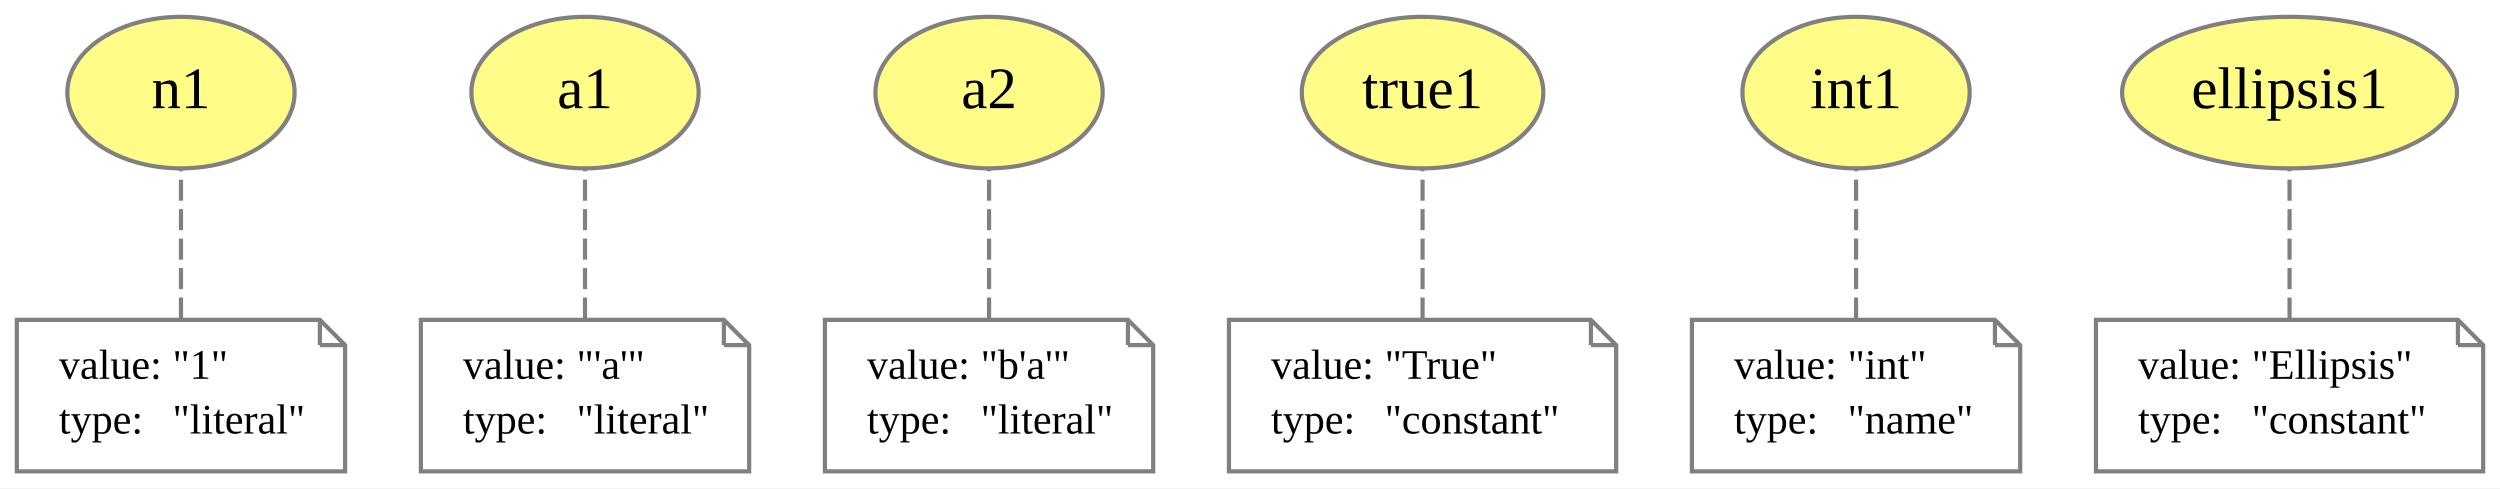
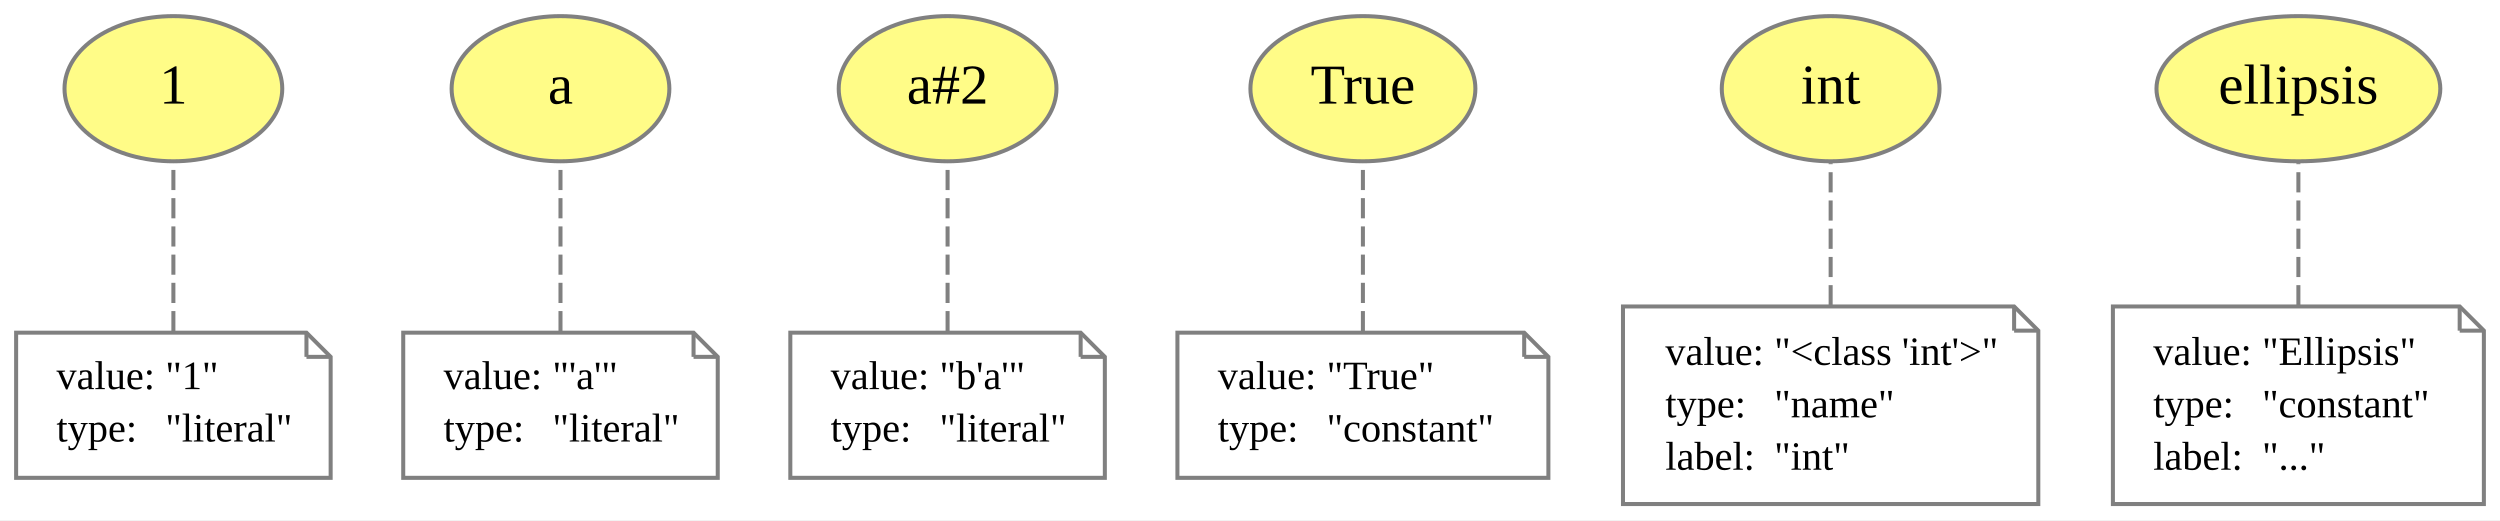
- <svg xmlns="http://www.w3.org/2000/svg" xmlns:xlink="http://www.w3.org/1999/xlink" width="594pt" height="116pt" viewBox="0.00 0.00 594.00 116.00">
-   <g id="graph0" class="graph" transform="scale(1 1) rotate(0) translate(4 112)">
-     <polygon fill="white" stroke="none" points="-4,4 -4,-112 590,-112 590,4 -4,4" />
+ <svg xmlns="http://www.w3.org/2000/svg" xmlns:xlink="http://www.w3.org/1999/xlink" width="620pt" height="129pt" viewBox="0.00 0.00 620.00 129.00">
+   <g id="graph0" class="graph" transform="scale(1 1) rotate(0) translate(4 125)">
+     <polygon fill="white" stroke="none" points="-4,4 -4,-125 616,-125 616,4 -4,4" />
    <g id="node1" class="node">
      <g id="a_node1">
-         <a xlink:href="http://example.org/n1" xlink:title="n1">
-           <ellipse fill="#fffc87" stroke="#808080" cx="39" cy="-90" rx="27" ry="18" />
-           <text text-anchor="middle" x="39" y="-86.3" font-family="Times New Roman,serif" font-size="14.00">n1</text>
+         <a xlink:href="http://example.org/1" xlink:title="1">
+           <ellipse fill="#fffc87" stroke="#808080" cx="39" cy="-103" rx="27" ry="18" />
+           <text text-anchor="middle" x="39" y="-99.3" font-family="Times New Roman,serif" font-size="14.00">1</text>
        </a>
      </g>
    </g>
    <g id="node2" class="node">
-       <polygon fill="none" stroke="gray" points="72,-36 0,-36 0,-0 78,-0 78,-30 72,-36" />
-       <polyline fill="none" stroke="gray" points="72,-36 72,-30 " />
-       <polyline fill="none" stroke="gray" points="78,-30 72,-30 " />
-       <text text-anchor="start" x="10" y="-22" font-family="Times New Roman,serif" font-size="10.00">value:</text>
-       <text text-anchor="start" x="37" y="-22" font-family="Times New Roman,serif" font-size="10.00">"1"</text>
-       <text text-anchor="start" x="10" y="-9" font-family="Times New Roman,serif" font-size="10.00">type:</text>
-       <text text-anchor="start" x="37" y="-9" font-family="Times New Roman,serif" font-size="10.00">"literal"</text>
+       <polygon fill="none" stroke="gray" points="72,-42.5 0,-42.5 0,-6.5 78,-6.5 78,-36.5 72,-42.5" />
+       <polyline fill="none" stroke="gray" points="72,-42.5 72,-36.5 " />
+       <polyline fill="none" stroke="gray" points="78,-36.5 72,-36.5 " />
+       <text text-anchor="start" x="10" y="-28.5" font-family="Times New Roman,serif" font-size="10.00">value:</text>
+       <text text-anchor="start" x="37" y="-28.5" font-family="Times New Roman,serif" font-size="10.00">"1"</text>
+       <text text-anchor="start" x="10" y="-15.5" font-family="Times New Roman,serif" font-size="10.00">type:</text>
+       <text text-anchor="start" x="37" y="-15.5" font-family="Times New Roman,serif" font-size="10.00">"literal"</text>
    </g>
    <g id="edge1" class="edge">
-       <path fill="none" stroke="gray" stroke-dasharray="5,2" d="M39,-36.303C39,-47.154 39,-61.083 39,-71.896" />
+       <path fill="none" stroke="gray" stroke-dasharray="5,2" d="M39,-42.859C39,-55.467 39,-72.443 39,-84.973" />
    </g>
    <g id="node3" class="node">
      <g id="a_node3">
-         <a xlink:href="http://example.org/a1" xlink:title="a1">
-           <ellipse fill="#fffc87" stroke="#808080" cx="135" cy="-90" rx="27" ry="18" />
-           <text text-anchor="middle" x="135" y="-86.3" font-family="Times New Roman,serif" font-size="14.00">a1</text>
+         <a xlink:href="http://example.org/a" xlink:title="a">
+           <ellipse fill="#fffc87" stroke="#808080" cx="135" cy="-103" rx="27" ry="18" />
+           <text text-anchor="middle" x="135" y="-99.3" font-family="Times New Roman,serif" font-size="14.00">a</text>
        </a>
      </g>
    </g>
    <g id="node4" class="node">
-       <polygon fill="none" stroke="gray" points="168,-36 96,-36 96,-0 174,-0 174,-30 168,-36" />
-       <polyline fill="none" stroke="gray" points="168,-36 168,-30 " />
-       <polyline fill="none" stroke="gray" points="174,-30 168,-30 " />
-       <text text-anchor="start" x="106" y="-22" font-family="Times New Roman,serif" font-size="10.00">value:</text>
-       <text text-anchor="start" x="133" y="-22" font-family="Times New Roman,serif" font-size="10.00">"'a'"</text>
-       <text text-anchor="start" x="106" y="-9" font-family="Times New Roman,serif" font-size="10.00">type:</text>
-       <text text-anchor="start" x="133" y="-9" font-family="Times New Roman,serif" font-size="10.00">"literal"</text>
+       <polygon fill="none" stroke="gray" points="168,-42.5 96,-42.5 96,-6.5 174,-6.5 174,-36.5 168,-42.5" />
+       <polyline fill="none" stroke="gray" points="168,-42.5 168,-36.5 " />
+       <polyline fill="none" stroke="gray" points="174,-36.5 168,-36.5 " />
+       <text text-anchor="start" x="106" y="-28.5" font-family="Times New Roman,serif" font-size="10.00">value:</text>
+       <text text-anchor="start" x="133" y="-28.5" font-family="Times New Roman,serif" font-size="10.00">"'a'"</text>
+       <text text-anchor="start" x="106" y="-15.5" font-family="Times New Roman,serif" font-size="10.00">type:</text>
+       <text text-anchor="start" x="133" y="-15.5" font-family="Times New Roman,serif" font-size="10.00">"literal"</text>
    </g>
    <g id="edge2" class="edge">
-       <path fill="none" stroke="gray" stroke-dasharray="5,2" d="M135,-36.303C135,-47.154 135,-61.083 135,-71.896" />
+       <path fill="none" stroke="gray" stroke-dasharray="5,2" d="M135,-42.859C135,-55.467 135,-72.443 135,-84.973" />
    </g>
    <g id="node5" class="node">
      <g id="a_node5">
-         <a xlink:href="http://example.org/a2" xlink:title="a2">
-           <ellipse fill="#fffc87" stroke="#808080" cx="231" cy="-90" rx="27" ry="18" />
-           <text text-anchor="middle" x="231" y="-86.3" font-family="Times New Roman,serif" font-size="14.00">a2</text>
+         <a xlink:href="http://example.org/a#2" xlink:title="a#2">
+           <ellipse fill="#fffc87" stroke="#808080" cx="231" cy="-103" rx="27" ry="18" />
+           <text text-anchor="middle" x="231" y="-99.3" font-family="Times New Roman,serif" font-size="14.00">a#2</text>
        </a>
      </g>
    </g>
    <g id="node6" class="node">
-       <polygon fill="none" stroke="gray" points="264,-36 192,-36 192,-0 270,-0 270,-30 264,-36" />
-       <polyline fill="none" stroke="gray" points="264,-36 264,-30 " />
-       <polyline fill="none" stroke="gray" points="270,-30 264,-30 " />
-       <text text-anchor="start" x="202" y="-22" font-family="Times New Roman,serif" font-size="10.00">value:</text>
-       <text text-anchor="start" x="229" y="-22" font-family="Times New Roman,serif" font-size="10.00">"b'a'"</text>
-       <text text-anchor="start" x="202" y="-9" font-family="Times New Roman,serif" font-size="10.00">type:</text>
-       <text text-anchor="start" x="229" y="-9" font-family="Times New Roman,serif" font-size="10.00">"literal"</text>
+       <polygon fill="none" stroke="gray" points="264,-42.5 192,-42.5 192,-6.5 270,-6.5 270,-36.5 264,-42.5" />
+       <polyline fill="none" stroke="gray" points="264,-42.5 264,-36.5 " />
+       <polyline fill="none" stroke="gray" points="270,-36.5 264,-36.5 " />
+       <text text-anchor="start" x="202" y="-28.5" font-family="Times New Roman,serif" font-size="10.00">value:</text>
+       <text text-anchor="start" x="229" y="-28.5" font-family="Times New Roman,serif" font-size="10.00">"b'a'"</text>
+       <text text-anchor="start" x="202" y="-15.5" font-family="Times New Roman,serif" font-size="10.00">type:</text>
+       <text text-anchor="start" x="229" y="-15.5" font-family="Times New Roman,serif" font-size="10.00">"literal"</text>
    </g>
    <g id="edge3" class="edge">
-       <path fill="none" stroke="gray" stroke-dasharray="5,2" d="M231,-36.303C231,-47.154 231,-61.083 231,-71.896" />
+       <path fill="none" stroke="gray" stroke-dasharray="5,2" d="M231,-42.859C231,-55.467 231,-72.443 231,-84.973" />
    </g>
    <g id="node7" class="node">
      <g id="a_node7">
-         <a xlink:href="http://example.org/true1" xlink:title="true1">
-           <ellipse fill="#fffc87" stroke="#808080" cx="334" cy="-90" rx="28.695" ry="18" />
-           <text text-anchor="middle" x="334" y="-86.3" font-family="Times New Roman,serif" font-size="14.00">true1</text>
+         <a xlink:href="http://example.org/True" xlink:title="True">
+           <ellipse fill="#fffc87" stroke="#808080" cx="334" cy="-103" rx="27.895" ry="18" />
+           <text text-anchor="middle" x="334" y="-99.3" font-family="Times New Roman,serif" font-size="14.00">True</text>
        </a>
      </g>
    </g>
    <g id="node8" class="node">
-       <polygon fill="none" stroke="gray" points="374,-36 288,-36 288,-0 380,-0 380,-30 374,-36" />
-       <polyline fill="none" stroke="gray" points="374,-36 374,-30 " />
-       <polyline fill="none" stroke="gray" points="380,-30 374,-30 " />
-       <text text-anchor="start" x="298" y="-22" font-family="Times New Roman,serif" font-size="10.00">value:</text>
-       <text text-anchor="start" x="325" y="-22" font-family="Times New Roman,serif" font-size="10.00">"True"</text>
-       <text text-anchor="start" x="298" y="-9" font-family="Times New Roman,serif" font-size="10.00">type:</text>
-       <text text-anchor="start" x="325" y="-9" font-family="Times New Roman,serif" font-size="10.00">"constant"</text>
+       <polygon fill="none" stroke="gray" points="374,-42.5 288,-42.5 288,-6.5 380,-6.5 380,-36.5 374,-42.5" />
+       <polyline fill="none" stroke="gray" points="374,-42.5 374,-36.5 " />
+       <polyline fill="none" stroke="gray" points="380,-36.5 374,-36.5 " />
+       <text text-anchor="start" x="298" y="-28.5" font-family="Times New Roman,serif" font-size="10.00">value:</text>
+       <text text-anchor="start" x="325" y="-28.5" font-family="Times New Roman,serif" font-size="10.00">"True"</text>
+       <text text-anchor="start" x="298" y="-15.5" font-family="Times New Roman,serif" font-size="10.00">type:</text>
+       <text text-anchor="start" x="325" y="-15.5" font-family="Times New Roman,serif" font-size="10.00">"constant"</text>
    </g>
    <g id="edge4" class="edge">
-       <path fill="none" stroke="gray" stroke-dasharray="5,2" d="M334,-36.303C334,-47.154 334,-61.083 334,-71.896" />
+       <path fill="none" stroke="gray" stroke-dasharray="5,2" d="M334,-42.859C334,-55.467 334,-72.443 334,-84.973" />
    </g>
    <g id="node9" class="node">
      <g id="a_node9">
-         <a xlink:href="http://example.org/int1" xlink:title="int1">
-           <ellipse fill="#fffc87" stroke="#808080" cx="437" cy="-90" rx="27" ry="18" />
-           <text text-anchor="middle" x="437" y="-86.3" font-family="Times New Roman,serif" font-size="14.00">int1</text>
+         <a xlink:href="http://example.org/int" xlink:title="int">
+           <ellipse fill="#fffc87" stroke="#808080" cx="450" cy="-103" rx="27" ry="18" />
+           <text text-anchor="middle" x="450" y="-99.3" font-family="Times New Roman,serif" font-size="14.00">int</text>
        </a>
      </g>
    </g>
    <g id="node10" class="node">
-       <polygon fill="none" stroke="gray" points="470,-36 398,-36 398,-0 476,-0 476,-30 470,-36" />
-       <polyline fill="none" stroke="gray" points="470,-36 470,-30 " />
-       <polyline fill="none" stroke="gray" points="476,-30 470,-30 " />
-       <text text-anchor="start" x="408" y="-22" font-family="Times New Roman,serif" font-size="10.00">value:</text>
-       <text text-anchor="start" x="435" y="-22" font-family="Times New Roman,serif" font-size="10.00">"int"</text>
-       <text text-anchor="start" x="408" y="-9" font-family="Times New Roman,serif" font-size="10.00">type:</text>
-       <text text-anchor="start" x="435" y="-9" font-family="Times New Roman,serif" font-size="10.00">"name"</text>
+       <polygon fill="none" stroke="gray" points="495.5,-49 398.5,-49 398.5,-0 501.5,-0 501.5,-43 495.5,-49" />
+       <polyline fill="none" stroke="gray" points="495.5,-49 495.5,-43 " />
+       <polyline fill="none" stroke="gray" points="501.5,-43 495.5,-43 " />
+       <text text-anchor="start" x="409" y="-34.5" font-family="Times New Roman,serif" font-size="10.00">value:</text>
+       <text text-anchor="start" x="436" y="-34.5" font-family="Times New Roman,serif" font-size="10.00">"&lt;class 'int'&gt;"</text>
+       <text text-anchor="start" x="409" y="-21.5" font-family="Times New Roman,serif" font-size="10.00">type:</text>
+       <text text-anchor="start" x="436" y="-21.5" font-family="Times New Roman,serif" font-size="10.00">"name"</text>
+       <text text-anchor="start" x="409" y="-8.5" font-family="Times New Roman,serif" font-size="10.00">label:</text>
+       <text text-anchor="start" x="436" y="-8.5" font-family="Times New Roman,serif" font-size="10.00">"int"</text>
    </g>
    <g id="edge5" class="edge">
-       <path fill="none" stroke="gray" stroke-dasharray="5,2" d="M437,-36.303C437,-47.154 437,-61.083 437,-71.896" />
+       <path fill="none" stroke="gray" stroke-dasharray="5,2" d="M450,-49.286C450,-60.69 450,-74.105 450,-84.548" />
    </g>
    <g id="node11" class="node">
      <g id="a_node11">
-         <a xlink:href="http://example.org/ellipsis1" xlink:title="ellipsis1">
-           <ellipse fill="#fffc87" stroke="#808080" cx="540" cy="-90" rx="39.794" ry="18" />
-           <text text-anchor="middle" x="540" y="-86.3" font-family="Times New Roman,serif" font-size="14.00">ellipsis1</text>
+         <a xlink:href="http://example.org/ellipsis" xlink:title="ellipsis">
+           <ellipse fill="#fffc87" stroke="#808080" cx="566" cy="-103" rx="35.194" ry="18" />
+           <text text-anchor="middle" x="566" y="-99.3" font-family="Times New Roman,serif" font-size="14.00">ellipsis</text>
        </a>
      </g>
    </g>
    <g id="node12" class="node">
-       <polygon fill="none" stroke="gray" points="580,-36 494,-36 494,-0 586,-0 586,-30 580,-36" />
-       <polyline fill="none" stroke="gray" points="580,-36 580,-30 " />
-       <polyline fill="none" stroke="gray" points="586,-30 580,-30 " />
-       <text text-anchor="start" x="504" y="-22" font-family="Times New Roman,serif" font-size="10.00">value:</text>
-       <text text-anchor="start" x="531" y="-22" font-family="Times New Roman,serif" font-size="10.00">"Ellipsis"</text>
-       <text text-anchor="start" x="504" y="-9" font-family="Times New Roman,serif" font-size="10.00">type:</text>
-       <text text-anchor="start" x="531" y="-9" font-family="Times New Roman,serif" font-size="10.00">"constant"</text>
+       <polygon fill="none" stroke="gray" points="606,-49 520,-49 520,-0 612,-0 612,-43 606,-49" />
+       <polyline fill="none" stroke="gray" points="606,-49 606,-43 " />
+       <polyline fill="none" stroke="gray" points="612,-43 606,-43 " />
+       <text text-anchor="start" x="530" y="-34.5" font-family="Times New Roman,serif" font-size="10.00">value:</text>
+       <text text-anchor="start" x="557" y="-34.5" font-family="Times New Roman,serif" font-size="10.00">"Ellipsis"</text>
+       <text text-anchor="start" x="530" y="-21.5" font-family="Times New Roman,serif" font-size="10.00">type:</text>
+       <text text-anchor="start" x="557" y="-21.5" font-family="Times New Roman,serif" font-size="10.00">"constant"</text>
+       <text text-anchor="start" x="530" y="-8.5" font-family="Times New Roman,serif" font-size="10.00">label:</text>
+       <text text-anchor="start" x="557" y="-8.5" font-family="Times New Roman,serif" font-size="10.00">"..."</text>
    </g>
    <g id="edge6" class="edge">
-       <path fill="none" stroke="gray" stroke-dasharray="5,2" d="M540,-36.303C540,-47.154 540,-61.083 540,-71.896" />
+       <path fill="none" stroke="gray" stroke-dasharray="5,2" d="M566,-49.286C566,-60.69 566,-74.105 566,-84.548" />
    </g>
  </g>
</svg>
